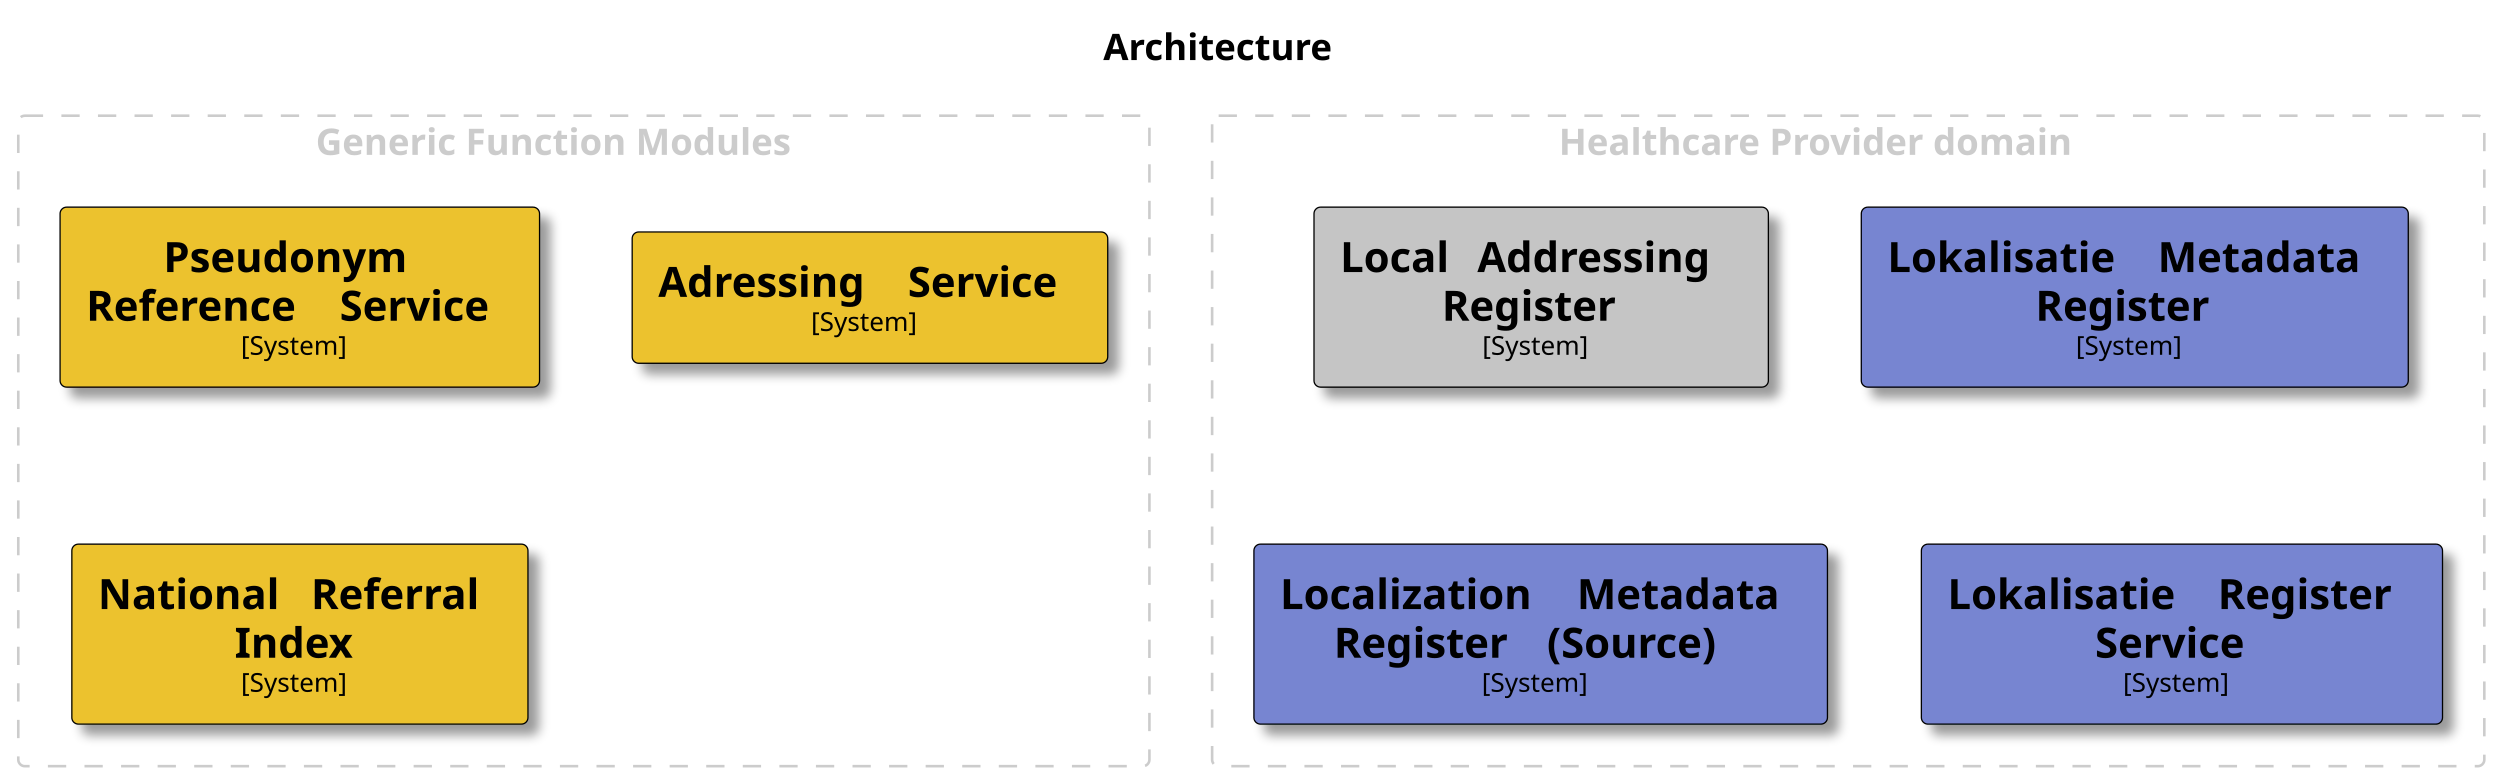
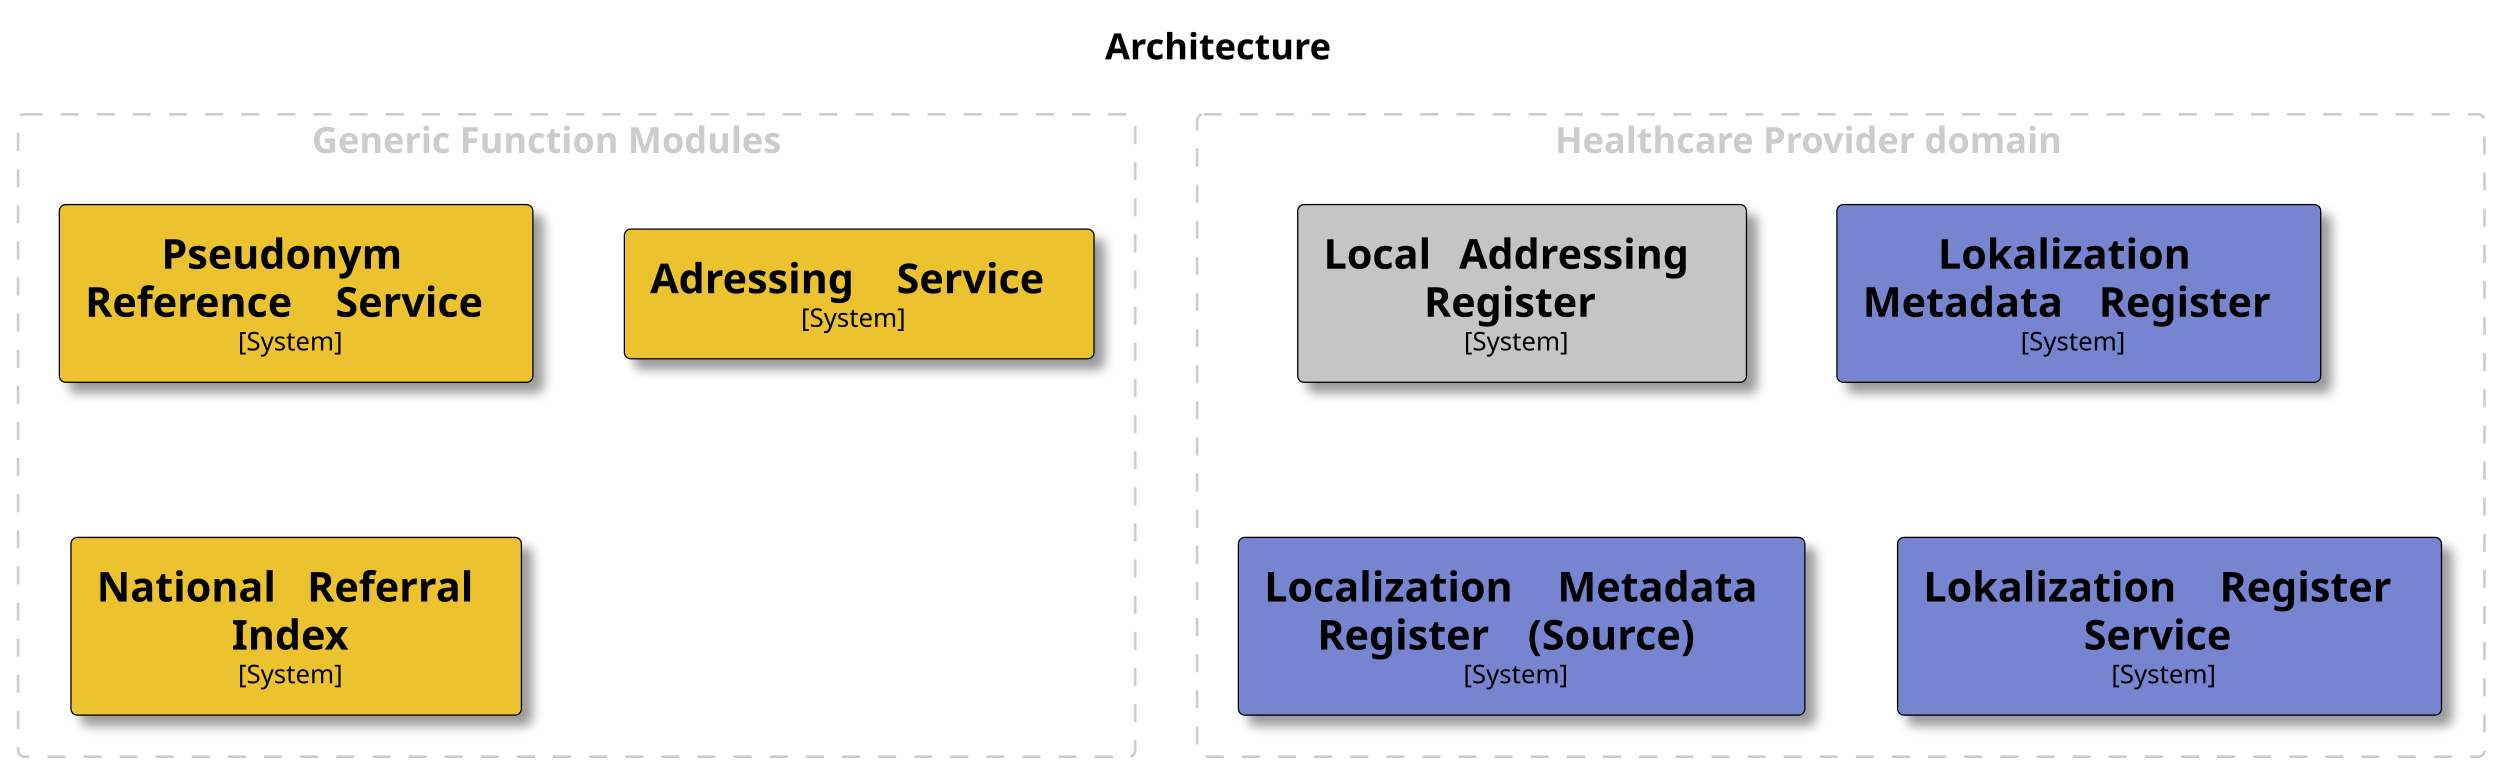
- <svg xmlns="http://www.w3.org/2000/svg" contentStyleType="text/css" height="299px" preserveAspectRatio="none" style="width:957px;height:299px;background:#FFFFFF;" version="1.1" viewBox="0 0 957 299" width="957px" zoomAndPan="magnify">
+ <svg xmlns="http://www.w3.org/2000/svg" contentStyleType="text/css" height="299px" preserveAspectRatio="none" style="width:969px;height:299px;background:#FFFFFF;" version="1.1" viewBox="0 0 969 299" width="969px" zoomAndPan="magnify">
  <defs>
-     <filter height="300%" id="fz6oj6957yuef" width="300%" x="-1" y="-1">
+     <filter height="300%" id="f1t1z33pscq2xb" width="300%" x="-1" y="-1">
      <feGaussianBlur result="blurOut" stdDeviation="2.0" />
      <feColorMatrix in="blurOut" result="blurOut2" type="matrix" values="0 0 0 0 0 0 0 0 0 0 0 0 0 0 0 0 0 0 .4 0" />
      <feOffset dx="4.0" dy="4.0" in="blurOut2" result="blurOut3" />
      <feBlend in="SourceGraphic" in2="blurOut3" mode="normal" />
    </filter>
  </defs>
  <g>
-     <text fill="#000000" font-family="sans-serif" font-size="14" font-weight="bold" lengthAdjust="spacing" textLength="98.349" x="422.326" y="22.995">Architecture</text>
+     <text fill="#000000" font-family="sans-serif" font-size="14" font-weight="bold" lengthAdjust="spacing" textLength="98.349" x="428.326" y="22.995">Architecture</text>
    <g id="cluster_group1">
      <rect fill="none" height="249" rx="2.5" ry="2.5" style="stroke:#CCCCCC;stroke-width:1.0;stroke-dasharray:7.0,7.0;" width="433" x="7" y="44.297" />
      <text fill="#CCCCCC" font-family="sans-serif" font-size="14" font-weight="bold" lengthAdjust="spacing" textLength="205.235" x="120.882" y="59.292">Generic Function Modules</text>
    </g>
    <g id="cluster_group2">
-       <rect fill="none" height="249" rx="2.5" ry="2.5" style="stroke:#CCCCCC;stroke-width:1.0;stroke-dasharray:7.0,7.0;" width="487" x="464" y="44.297" />
-       <text fill="#CCCCCC" font-family="sans-serif" font-size="14" font-weight="bold" lengthAdjust="spacing" textLength="221.58" x="596.71" y="59.292">Healthcare Provider domain</text>
+       <rect fill="none" height="249" rx="2.5" ry="2.5" style="stroke:#CCCCCC;stroke-width:1.0;stroke-dasharray:7.0,7.0;" width="499" x="464" y="44.297" />
+       <text fill="#CCCCCC" font-family="sans-serif" font-size="14" font-weight="bold" lengthAdjust="spacing" textLength="221.58" x="602.71" y="59.292">Healthcare Provider domain</text>
    </g>
    <g id="elem_PseudonymReferenceService">
-       <rect fill="#ECC22E" filter="url(#fz6oj6957yuef)" height="68.891" rx="2.5" ry="2.5" style="stroke:#000000;stroke-width:0.5;" width="183.539" x="23" y="79.297" />
+       <rect fill="#ECC22E" filter="url(#f1t1z33pscq2xb)" height="68.891" rx="2.5" ry="2.5" style="stroke:#000000;stroke-width:0.5;" width="183.539" x="23" y="79.297" />
      <text fill="#000000" font-family="sans-serif" font-size="16" font-weight="bold" lengthAdjust="spacing" textLength="104.43" x="62.555" y="104.148">Pseudonym</text>
      <text fill="#000000" font-family="sans-serif" font-size="16" font-weight="bold" lengthAdjust="spacing" textLength="91.453" x="33" y="122.773">Reference</text>
      <text fill="#000000" font-family="sans-serif" font-size="16" font-weight="bold" lengthAdjust="spacing" textLength="5.57" x="124.453" y="122.773"> </text>
      <text fill="#000000" font-family="sans-serif" font-size="16" font-weight="bold" lengthAdjust="spacing" textLength="66.516" x="130.023" y="122.773">Service</text>
      <text fill="#000000" font-family="sans-serif" font-size="10" lengthAdjust="spacing" textLength="45.093" x="92.223" y="135.829">[System]</text>
    </g>
    <g id="elem_AdressingService">
-       <rect fill="#ECC22E" filter="url(#fz6oj6957yuef)" height="50.266" rx="2.5" ry="2.5" style="stroke:#000000;stroke-width:0.5;" width="182.039" x="242" y="88.797" />
+       <rect fill="#ECC22E" filter="url(#f1t1z33pscq2xb)" height="50.266" rx="2.5" ry="2.5" style="stroke:#000000;stroke-width:0.5;" width="182.039" x="242" y="88.797" />
      <text fill="#000000" font-family="sans-serif" font-size="16" font-weight="bold" lengthAdjust="spacing" textLength="89.953" x="252" y="113.648">Adressing</text>
      <text fill="#000000" font-family="sans-serif" font-size="16" font-weight="bold" lengthAdjust="spacing" textLength="5.57" x="341.953" y="113.648"> </text>
      <text fill="#000000" font-family="sans-serif" font-size="16" font-weight="bold" lengthAdjust="spacing" textLength="66.516" x="347.523" y="113.648">Service</text>
      <text fill="#000000" font-family="sans-serif" font-size="10" lengthAdjust="spacing" textLength="45.093" x="310.473" y="126.704">[System]</text>
    </g>
    <g id="elem_NationalReferralIndex">
-       <rect fill="#ECC22E" filter="url(#fz6oj6957yuef)" height="68.891" rx="2.5" ry="2.5" style="stroke:#000000;stroke-width:0.5;" width="174.602" x="27.5" y="208.297" />
+       <rect fill="#ECC22E" filter="url(#f1t1z33pscq2xb)" height="68.891" rx="2.5" ry="2.5" style="stroke:#000000;stroke-width:0.5;" width="174.602" x="27.5" y="208.297" />
      <text fill="#000000" font-family="sans-serif" font-size="16" font-weight="bold" lengthAdjust="spacing" textLength="75.984" x="37.5" y="233.148">National</text>
      <text fill="#000000" font-family="sans-serif" font-size="16" font-weight="bold" lengthAdjust="spacing" textLength="5.57" x="113.484" y="233.148"> </text>
      <text fill="#000000" font-family="sans-serif" font-size="16" font-weight="bold" lengthAdjust="spacing" textLength="73.047" x="119.055" y="233.148">Referral</text>
      <text fill="#000000" font-family="sans-serif" font-size="16" font-weight="bold" lengthAdjust="spacing" textLength="49.969" x="89.816" y="251.773">Index</text>
      <text fill="#000000" font-family="sans-serif" font-size="10" lengthAdjust="spacing" textLength="45.093" x="92.254" y="264.829">[System]</text>
    </g>
    <g id="elem_LocalAddressingRegister">
-       <rect fill="#C5C5C5" filter="url(#fz6oj6957yuef)" height="68.891" rx="2.5" ry="2.5" style="stroke:#000000;stroke-width:0.5;" width="173.93" x="503" y="79.297" />
+       <rect fill="#C5C5C5" filter="url(#f1t1z33pscq2xb)" height="68.891" rx="2.5" ry="2.5" style="stroke:#000000;stroke-width:0.5;" width="173.93" x="503" y="79.297" />
      <text fill="#000000" font-family="sans-serif" font-size="16" font-weight="bold" lengthAdjust="spacing" textLength="46.953" x="513" y="104.148">Local</text>
      <text fill="#000000" font-family="sans-serif" font-size="16" font-weight="bold" lengthAdjust="spacing" textLength="5.57" x="559.953" y="104.148"> </text>
      <text fill="#000000" font-family="sans-serif" font-size="16" font-weight="bold" lengthAdjust="spacing" textLength="101.406" x="565.523" y="104.148">Addressing</text>
      <text fill="#000000" font-family="sans-serif" font-size="16" font-weight="bold" lengthAdjust="spacing" textLength="76.023" x="551.953" y="122.773">Register</text>
      <text fill="#000000" font-family="sans-serif" font-size="10" lengthAdjust="spacing" textLength="45.093" x="567.418" y="135.829">[System]</text>
    </g>
-     <g id="elem_LokalisatieMetadataRegister">
-       <rect fill="#7785D1" filter="url(#fz6oj6957yuef)" height="68.891" rx="2.5" ry="2.5" style="stroke:#000000;stroke-width:0.5;" width="209.383" x="712.5" y="79.297" />
-       <text fill="#000000" font-family="sans-serif" font-size="16" font-weight="bold" lengthAdjust="spacing" textLength="97.898" x="722.5" y="104.148">Lokalisatie</text>
-       <text fill="#000000" font-family="sans-serif" font-size="16" font-weight="bold" lengthAdjust="spacing" textLength="5.57" x="820.398" y="104.148"> </text>
-       <text fill="#000000" font-family="sans-serif" font-size="16" font-weight="bold" lengthAdjust="spacing" textLength="85.914" x="825.969" y="104.148">Metadata</text>
-       <text fill="#000000" font-family="sans-serif" font-size="16" font-weight="bold" lengthAdjust="spacing" textLength="76.023" x="779.18" y="122.773">Register</text>
-       <text fill="#000000" font-family="sans-serif" font-size="10" lengthAdjust="spacing" textLength="45.093" x="794.645" y="135.829">[System]</text>
+     <g id="elem_LokalizationMetadataRegister">
+       <rect fill="#7785D1" filter="url(#f1t1z33pscq2xb)" height="68.891" rx="2.5" ry="2.5" style="stroke:#000000;stroke-width:0.5;" width="187.508" x="712" y="79.297" />
+       <text fill="#000000" font-family="sans-serif" font-size="16" font-weight="bold" lengthAdjust="spacing" textLength="109.219" x="751.144" y="104.148">Lokalization</text>
+       <text fill="#000000" font-family="sans-serif" font-size="16" font-weight="bold" lengthAdjust="spacing" textLength="85.914" x="722" y="122.773">Metadata</text>
+       <text fill="#000000" font-family="sans-serif" font-size="16" font-weight="bold" lengthAdjust="spacing" textLength="5.57" x="807.914" y="122.773"> </text>
+       <text fill="#000000" font-family="sans-serif" font-size="16" font-weight="bold" lengthAdjust="spacing" textLength="76.023" x="813.484" y="122.773">Register</text>
+       <text fill="#000000" font-family="sans-serif" font-size="10" lengthAdjust="spacing" textLength="45.093" x="783.207" y="135.829">[System]</text>
    </g>
    <g id="elem_LocalizationMetadataRegisterSource">
-       <rect fill="#7785D1" filter="url(#fz6oj6957yuef)" height="68.891" rx="2.5" ry="2.5" style="stroke:#000000;stroke-width:0.5;" width="219.547" x="480" y="208.297" />
+       <rect fill="#7785D1" filter="url(#f1t1z33pscq2xb)" height="68.891" rx="2.5" ry="2.5" style="stroke:#000000;stroke-width:0.5;" width="219.547" x="480" y="208.297" />
      <text fill="#000000" font-family="sans-serif" font-size="16" font-weight="bold" lengthAdjust="spacing" textLength="108.062" x="490" y="233.148">Localization</text>
      <text fill="#000000" font-family="sans-serif" font-size="16" font-weight="bold" lengthAdjust="spacing" textLength="5.57" x="598.062" y="233.148"> </text>
      <text fill="#000000" font-family="sans-serif" font-size="16" font-weight="bold" lengthAdjust="spacing" textLength="85.914" x="603.633" y="233.148">Metadata</text>
      <text fill="#000000" font-family="sans-serif" font-size="16" font-weight="bold" lengthAdjust="spacing" textLength="76.023" x="510.598" y="251.773">Register</text>
      <text fill="#000000" font-family="sans-serif" font-size="16" font-weight="bold" lengthAdjust="spacing" textLength="5.57" x="586.621" y="251.773"> </text>
      <text fill="#000000" font-family="sans-serif" font-size="16" font-weight="bold" lengthAdjust="spacing" textLength="76.758" x="592.191" y="251.773">(Source)</text>
      <text fill="#000000" font-family="sans-serif" font-size="10" lengthAdjust="spacing" textLength="45.093" x="567.227" y="264.829">[System]</text>
    </g>
-     <g id="elem_LokalisatieRegisterService">
-       <rect fill="#7785D1" filter="url(#fz6oj6957yuef)" height="68.891" rx="2.5" ry="2.5" style="stroke:#000000;stroke-width:0.5;" width="199.492" x="735.5" y="208.297" />
-       <text fill="#000000" font-family="sans-serif" font-size="16" font-weight="bold" lengthAdjust="spacing" textLength="97.898" x="745.5" y="233.148">Lokalisatie</text>
-       <text fill="#000000" font-family="sans-serif" font-size="16" font-weight="bold" lengthAdjust="spacing" textLength="5.57" x="843.398" y="233.148"> </text>
-       <text fill="#000000" font-family="sans-serif" font-size="16" font-weight="bold" lengthAdjust="spacing" textLength="76.023" x="848.969" y="233.148">Register</text>
-       <text fill="#000000" font-family="sans-serif" font-size="16" font-weight="bold" lengthAdjust="spacing" textLength="66.516" x="801.988" y="251.773">Service</text>
-       <text fill="#000000" font-family="sans-serif" font-size="10" lengthAdjust="spacing" textLength="45.093" x="812.7" y="264.829">[System]</text>
+     <g id="elem_LokalizationRegisterService">
+       <rect fill="#7785D1" filter="url(#f1t1z33pscq2xb)" height="68.891" rx="2.5" ry="2.5" style="stroke:#000000;stroke-width:0.5;" width="210.812" x="735.5" y="208.297" />
+       <text fill="#000000" font-family="sans-serif" font-size="16" font-weight="bold" lengthAdjust="spacing" textLength="109.219" x="745.5" y="233.148">Lokalization</text>
+       <text fill="#000000" font-family="sans-serif" font-size="16" font-weight="bold" lengthAdjust="spacing" textLength="5.57" x="854.719" y="233.148"> </text>
+       <text fill="#000000" font-family="sans-serif" font-size="16" font-weight="bold" lengthAdjust="spacing" textLength="76.023" x="860.289" y="233.148">Register</text>
+       <text fill="#000000" font-family="sans-serif" font-size="16" font-weight="bold" lengthAdjust="spacing" textLength="66.516" x="807.648" y="251.773">Service</text>
+       <text fill="#000000" font-family="sans-serif" font-size="10" lengthAdjust="spacing" textLength="45.093" x="818.36" y="264.829">[System]</text>
    </g>
  </g>
</svg>
